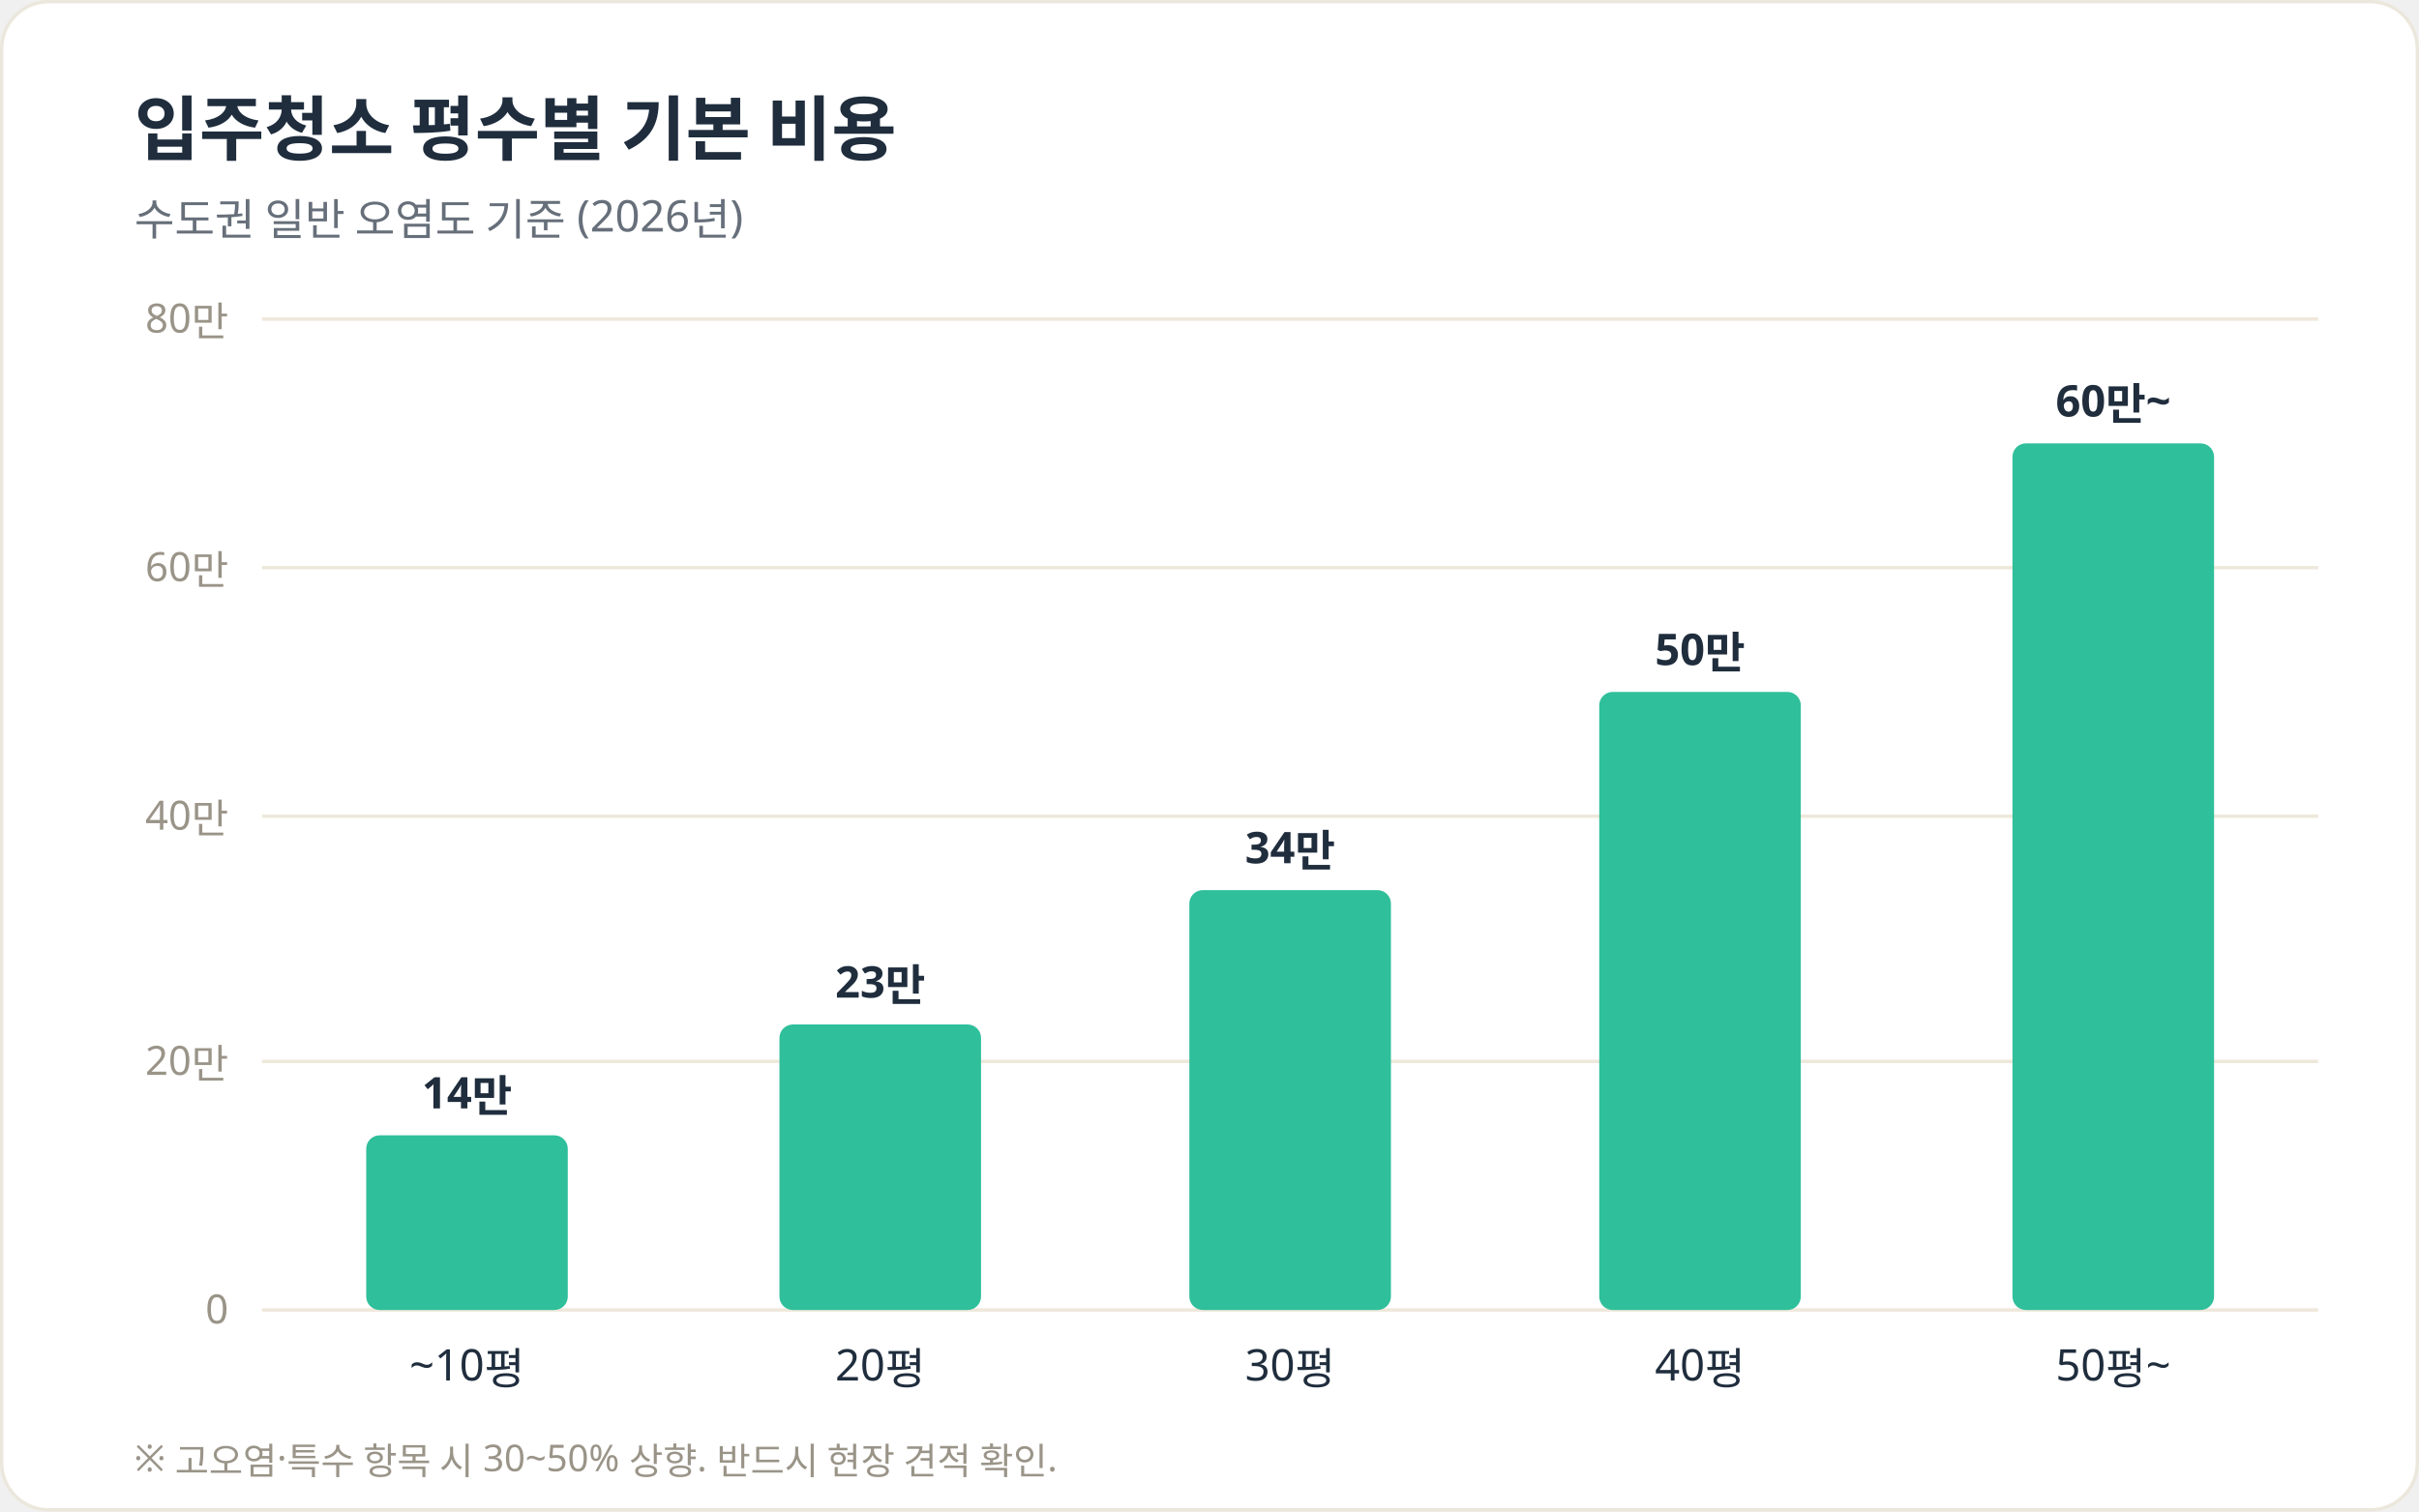
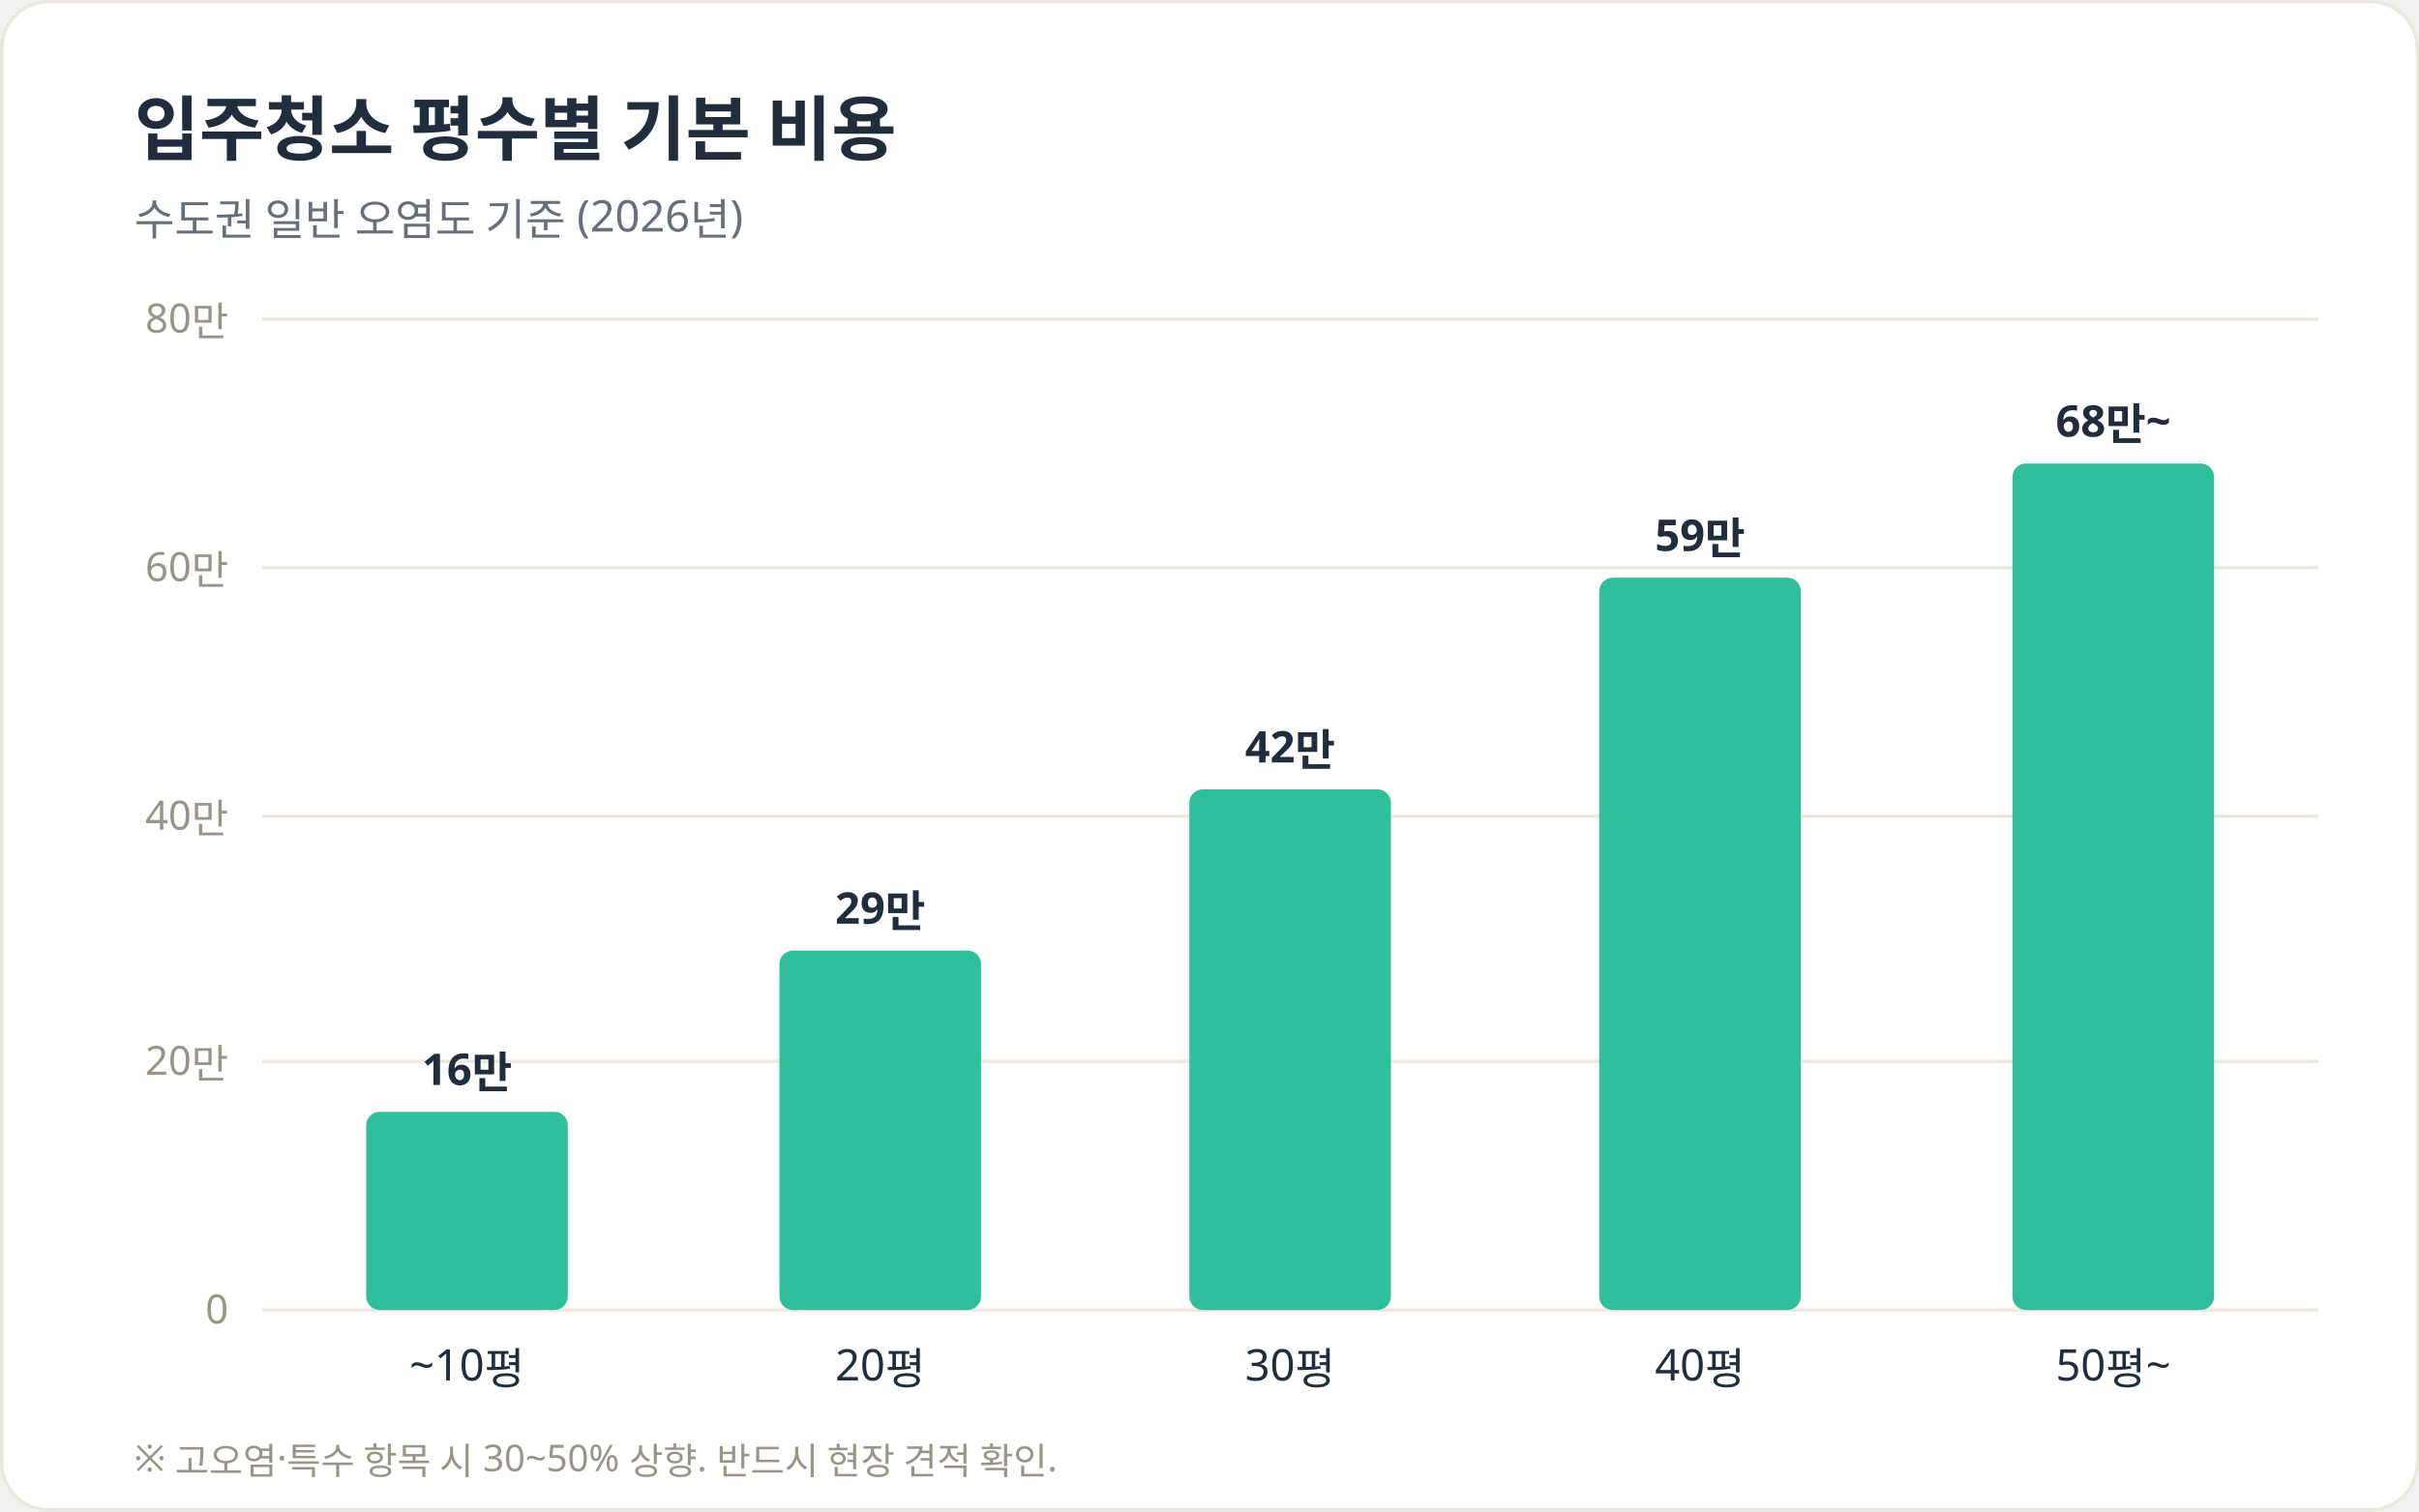
<svg xmlns="http://www.w3.org/2000/svg" viewBox="0 0 720 450" role="img" font-family="'Malgun Gothic','Apple SD Gothic Neo','Noto Sans KR',sans-serif">
  <rect x="0.5" y="0.5" width="719" height="449" rx="14" fill="#ffffff" stroke="#ece7dc" />
  <text x="40" y="46" font-size="21" font-weight="700" fill="#1f2d3d">입주청소 평수별 기본 비용</text>
  <text x="40" y="70" font-size="13" fill="#666f7a">수도권 일반 오염도 기준 (2026년)</text>
  <g stroke="#eee8db" stroke-width="1">
    <line x1="78" y1="390" x2="690" y2="390" />
    <line x1="78" y1="316" x2="690" y2="316" />
    <line x1="78" y1="243" x2="690" y2="243" />
    <line x1="78" y1="169" x2="690" y2="169" />
    <line x1="78" y1="95" x2="690" y2="95" />
  </g>
  <g font-size="12" fill="#9a9488" text-anchor="end">
    <text x="68" y="394">0</text>
    <text x="68" y="320">20만</text>
    <text x="68" y="247">40만</text>
    <text x="68" y="173">60만</text>
    <text x="68" y="99">80만</text>
  </g>
  <g fill="#2fbf9b">
-     <rect x="109" y="338" width="60" height="52" rx="4" />
-     <rect x="232" y="305" width="60" height="85" rx="4" />
-     <rect x="354" y="265" width="60" height="125" rx="4" />
-     <rect x="476" y="206" width="60" height="184" rx="4" />
-     <rect x="599" y="132" width="60" height="258" rx="4" />
+     <rect x="109" y="331" width="60" height="59" rx="4" />
+     <rect x="232" y="283" width="60" height="107" rx="4" />
+     <rect x="354" y="235" width="60" height="155" rx="4" />
+     <rect x="476" y="172" width="60" height="218" rx="4" />
+     <rect x="599" y="138" width="60" height="252" rx="4" />
  </g>
  <g font-size="13" font-weight="700" fill="#1f2d3d" text-anchor="middle">
-     <text x="139" y="330">14만</text>
-     <text x="262" y="297">23만</text>
-     <text x="384" y="257">34만</text>
-     <text x="506" y="198">50만</text>
-     <text x="629" y="124">60만~</text>
+     <text x="139" y="323">16만</text>
+     <text x="262" y="275">29만</text>
+     <text x="384" y="227">42만</text>
+     <text x="506" y="164">59만</text>
+     <text x="629" y="130">68만~</text>
  </g>
  <g font-size="13" fill="#1f2d3d" text-anchor="middle">
    <text x="139" y="411">~10평</text>
    <text x="262" y="411">20평</text>
    <text x="384" y="411">30평</text>
    <text x="506" y="411">40평</text>
    <text x="629" y="411">50평~</text>
  </g>
  <text x="40" y="438" font-size="11" fill="#9a9488">※ 고오염·특수 항목 시 30~50% 상향. 반드시 현장 견적 확인.</text>
</svg>
